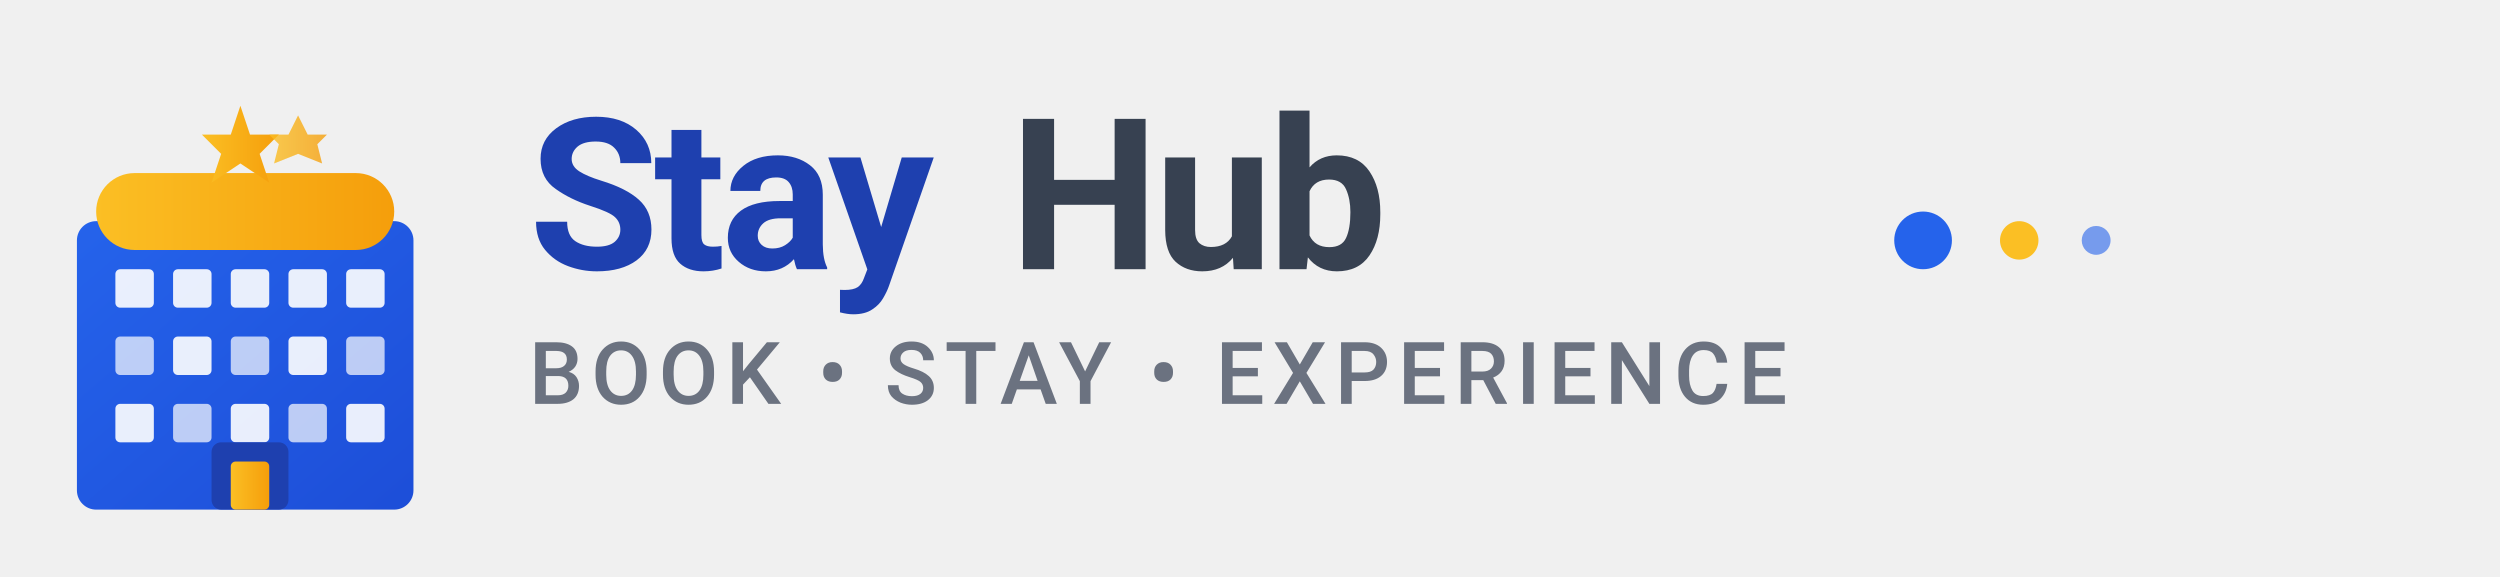
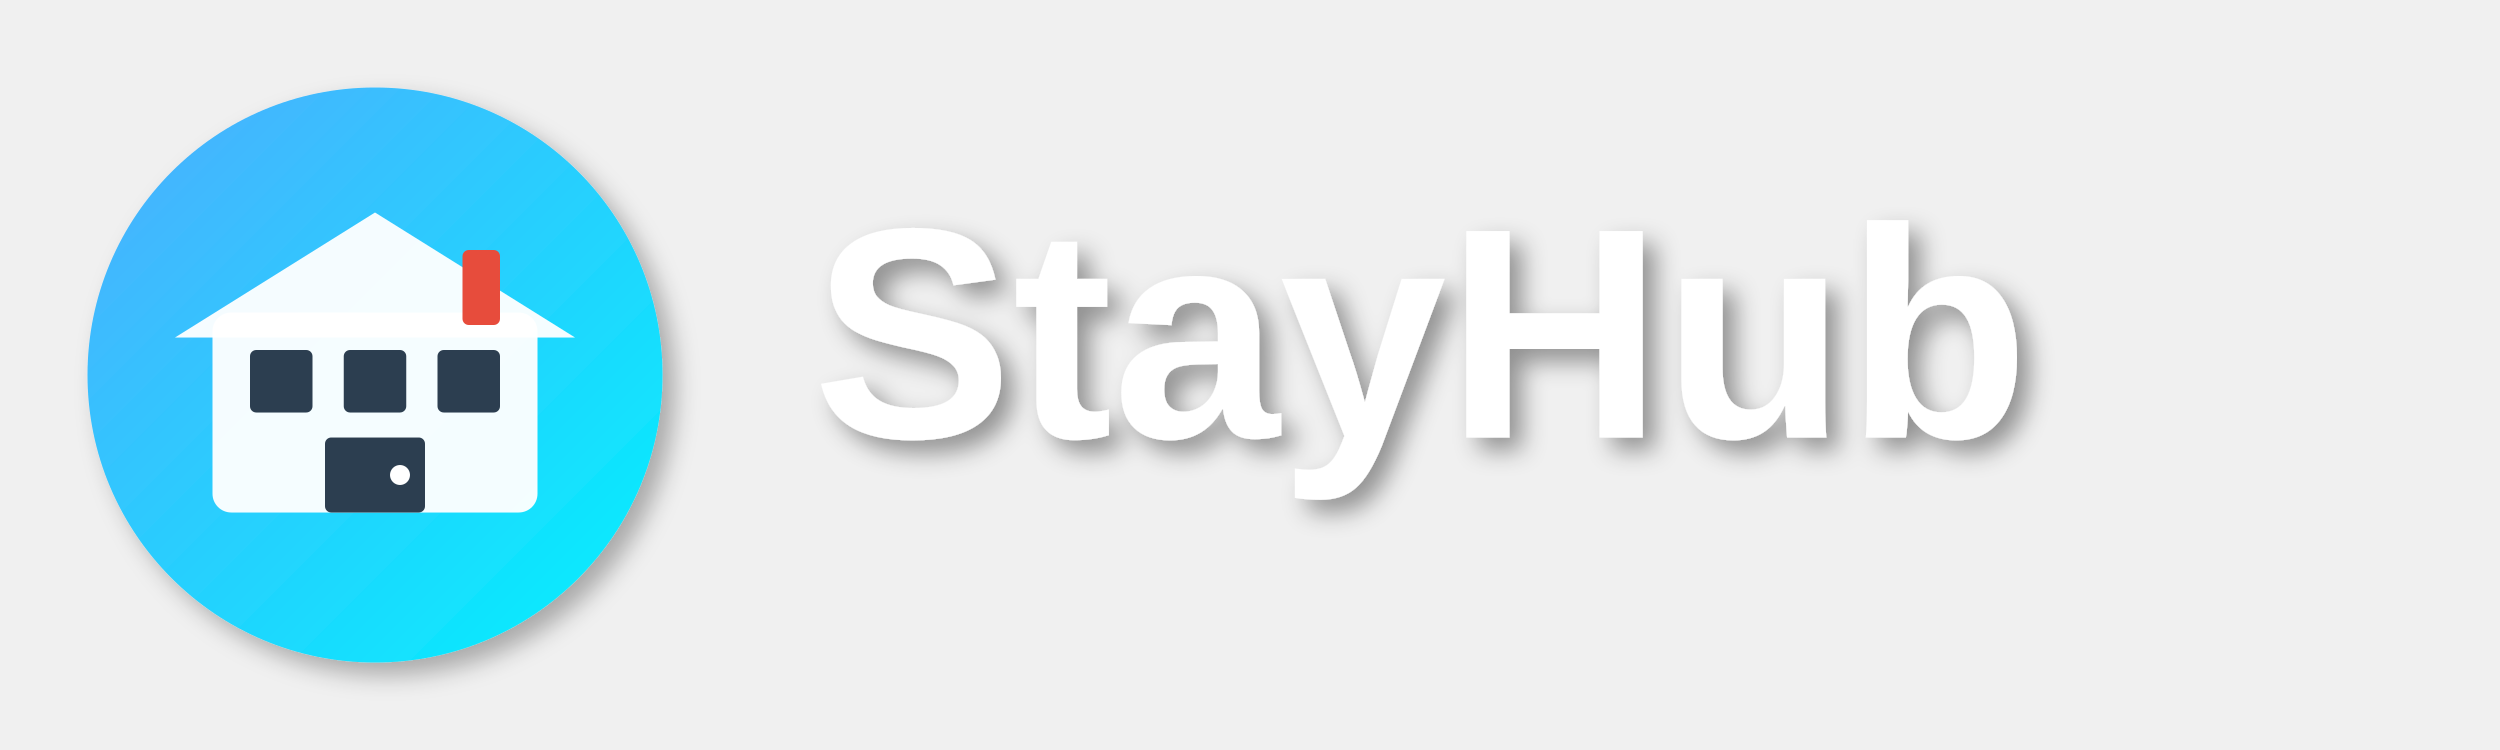
- <svg xmlns="http://www.w3.org/2000/svg" width="260" height="60" viewBox="0 0 260 60">
+ <svg xmlns="http://www.w3.org/2000/svg" width="200" height="60" viewBox="0 0 200 60">
  <defs>
-     <linearGradient id="buildingGradient" x1="0%" y1="0%" x2="100%" y2="100%">
-       <stop offset="0%" style="stop-color:#2563eb" />
-       <stop offset="100%" style="stop-color:#1d4ed8" />
+     <linearGradient id="logoGrad" x1="0%" y1="0%" x2="100%" y2="100%">
+       <stop offset="0%" style="stop-color:#4facfe" />
+       <stop offset="100%" style="stop-color:#00f2fe" />
    </linearGradient>
-     <linearGradient id="accentGradient" x1="0%" y1="0%" x2="100%" y2="0%">
-       <stop offset="0%" style="stop-color:#fbbf24" />
-       <stop offset="100%" style="stop-color:#f59e0b" />
-     </linearGradient>
+     <filter id="glow" x="-50%" y="-50%" width="200%" height="200%">
+       <feDropShadow dx="0" dy="0" stdDeviation="2" flood-color="#4facfe" flood-opacity="0.4" />
+       <feDropShadow dx="1" dy="1" stdDeviation="1" flood-color="rgba(0,0,0,0.3)" />
+     </filter>
+     <filter id="textGlow" x="-50%" y="-50%" width="200%" height="200%">
+       <feDropShadow dx="1" dy="1" stdDeviation="1" flood-color="rgba(0,0,0,0.4)" />
+     </filter>
  </defs>
-   <g transform="translate(8, 8)">
-     <rect x="0" y="15" width="35" height="30" fill="url(#buildingGradient)" rx="2" />
-     <rect x="2" y="10" width="31" height="8" fill="url(#accentGradient)" rx="4" />
-     <rect x="4" y="20" width="4" height="4" fill="white" opacity="0.9" rx="0.5" />
-     <rect x="10" y="20" width="4" height="4" fill="white" opacity="0.9" rx="0.5" />
-     <rect x="16" y="20" width="4" height="4" fill="white" opacity="0.9" rx="0.5" />
-     <rect x="22" y="20" width="4" height="4" fill="white" opacity="0.9" rx="0.5" />
-     <rect x="28" y="20" width="4" height="4" fill="white" opacity="0.9" rx="0.5" />
-     <rect x="4" y="27" width="4" height="4" fill="white" opacity="0.7" rx="0.5" />
-     <rect x="10" y="27" width="4" height="4" fill="white" opacity="0.9" rx="0.5" />
-     <rect x="16" y="27" width="4" height="4" fill="white" opacity="0.7" rx="0.5" />
-     <rect x="22" y="27" width="4" height="4" fill="white" opacity="0.9" rx="0.5" />
-     <rect x="28" y="27" width="4" height="4" fill="white" opacity="0.7" rx="0.5" />
-     <rect x="4" y="34" width="4" height="4" fill="white" opacity="0.9" rx="0.5" />
-     <rect x="10" y="34" width="4" height="4" fill="white" opacity="0.7" rx="0.5" />
-     <rect x="16" y="34" width="4" height="4" fill="white" opacity="0.9" rx="0.5" />
-     <rect x="22" y="34" width="4" height="4" fill="white" opacity="0.7" rx="0.5" />
-     <rect x="28" y="34" width="4" height="4" fill="white" opacity="0.9" rx="0.5" />
-     <rect x="14" y="38" width="8" height="7" fill="#1e40af" rx="1" />
-     <rect x="16" y="40" width="4" height="5" fill="url(#accentGradient)" rx="0.5" />
-     <g transform="translate(12, 3)">
-       <polygon points="5,0 6,3 9,3 7,5 8,8 5,6 2,8 3,5 1,3 4,3" fill="url(#accentGradient)" />
-       <polygon points="11,1 12,3 14,3 13,4 13.5,6 11,5 8.5,6 9,4 8,3 10,3" fill="url(#accentGradient)" opacity="0.8" />
-     </g>
+   <g transform="translate(5,5)">
+     <circle cx="25" cy="25" r="23" fill="url(#logoGrad)" filter="url(#glow)" />
+     <rect x="12" y="20" width="26" height="16" rx="1.5" fill="white" opacity="0.95" />
+     <polygon points="25,12 9,22 41,22" fill="white" opacity="0.95" />
+     <rect x="15" y="23" width="5" height="5" rx="0.5" fill="#2c3e50" />
+     <rect x="22.5" y="23" width="5" height="5" rx="0.5" fill="#2c3e50" />
+     <rect x="30" y="23" width="5" height="5" rx="0.5" fill="#2c3e50" />
+     <rect x="21" y="30" width="8" height="6" rx="0.5" fill="#2c3e50" />
+     <circle cx="27" cy="33" r="0.8" fill="white" />
+     <rect x="32" y="15" width="3" height="6" rx="0.5" fill="#e74c3c" />
  </g>
-   <g transform="translate(55, 0)">
-     <text x="0" y="28" font-family="-apple-system, BlinkMacSystemFont, 'Segoe UI', Roboto, sans-serif" font-size="22" font-weight="700" fill="#1e40af" letter-spacing="-0.5px">Stay</text>
-     <text x="50" y="28" font-family="-apple-system, BlinkMacSystemFont, 'Segoe UI', Roboto, sans-serif" font-size="22" font-weight="700" fill="#374151" letter-spacing="-0.5px">Hub</text>
-     <text x="0" y="42" font-family="-apple-system, BlinkMacSystemFont, 'Segoe UI', Roboto, sans-serif" font-size="9" font-weight="500" fill="#6b7280" letter-spacing="0.8px">BOOK • STAY • EXPERIENCE</text>
-   </g>
-   <g transform="translate(200, 25)">
-     <circle cx="0" cy="0" r="3" fill="#2563eb" />
-     <circle cx="10" cy="0" r="2" fill="#fbbf24" />
-     <circle cx="18" cy="0" r="1.5" fill="#2563eb" opacity="0.6" />
-   </g>
+   <text x="65" y="35" font-family="Arial, sans-serif" font-size="24" font-weight="bold" fill="white" filter="url(#textGlow)">StayHub</text>
</svg>
